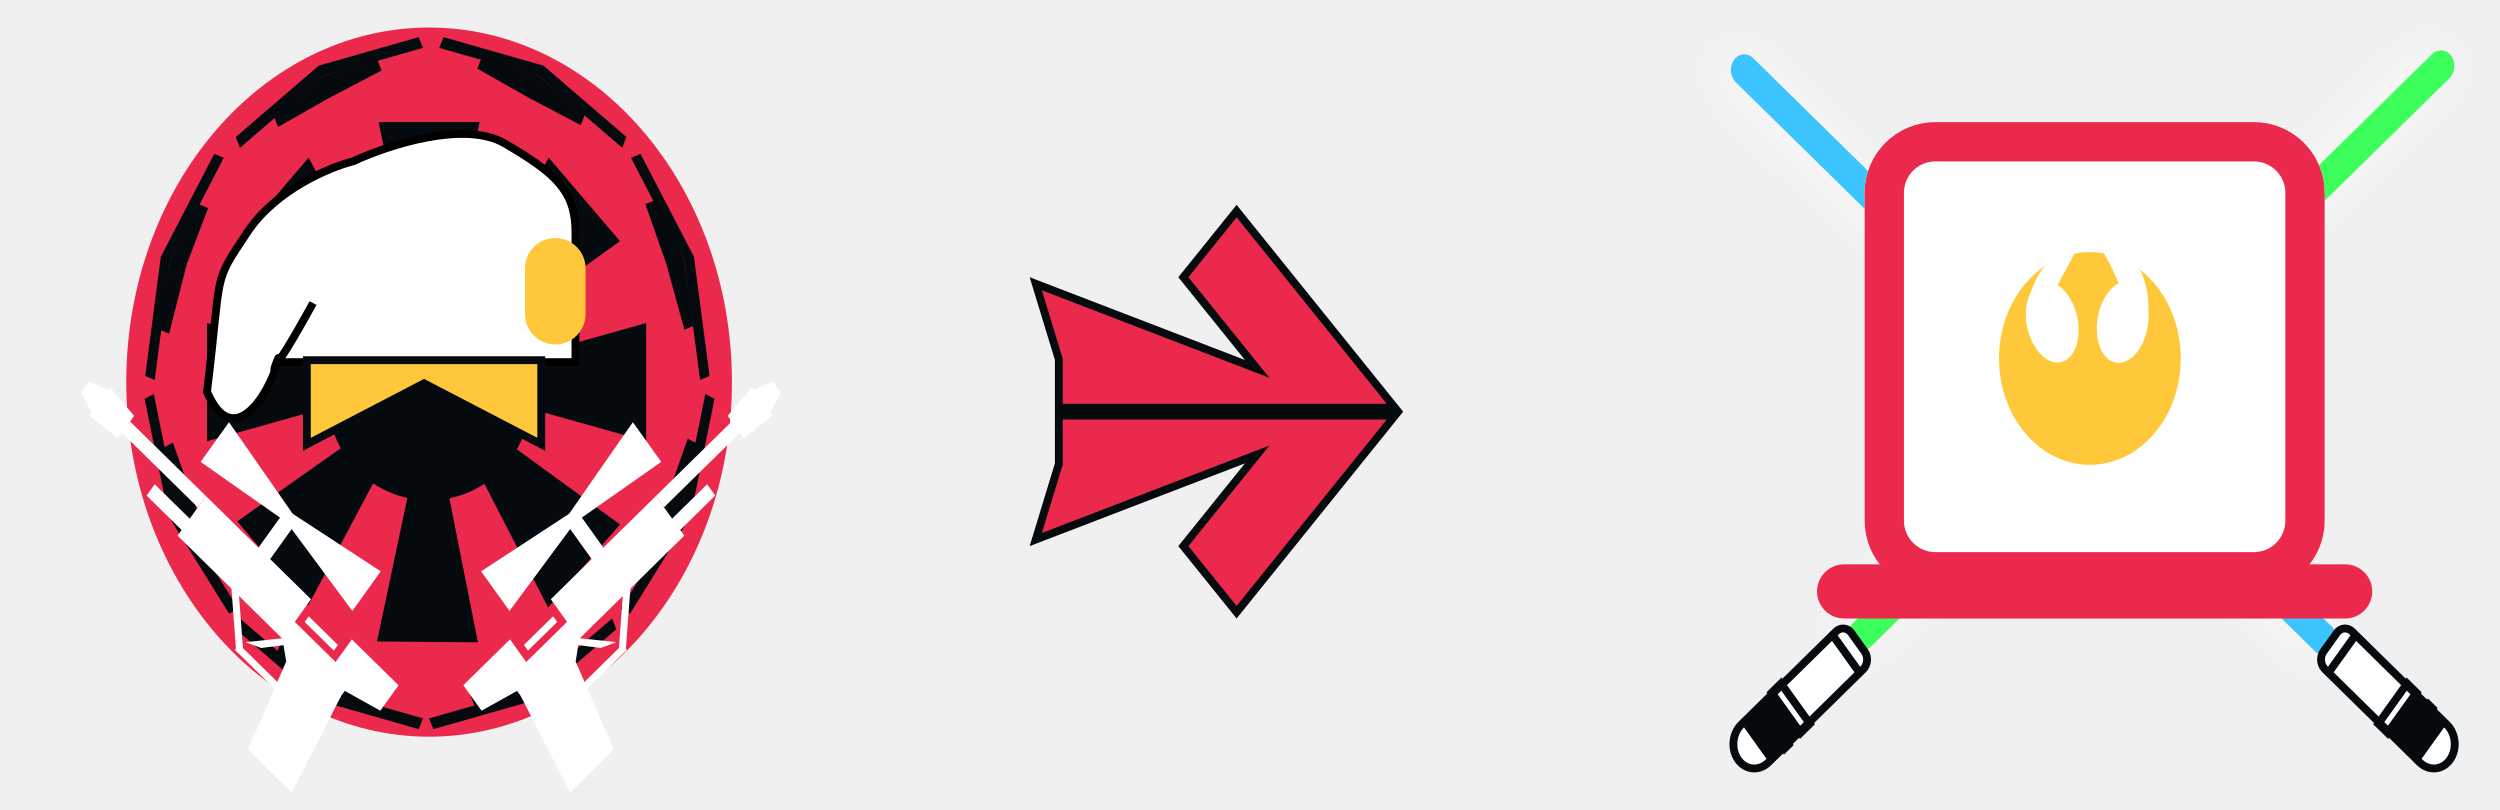
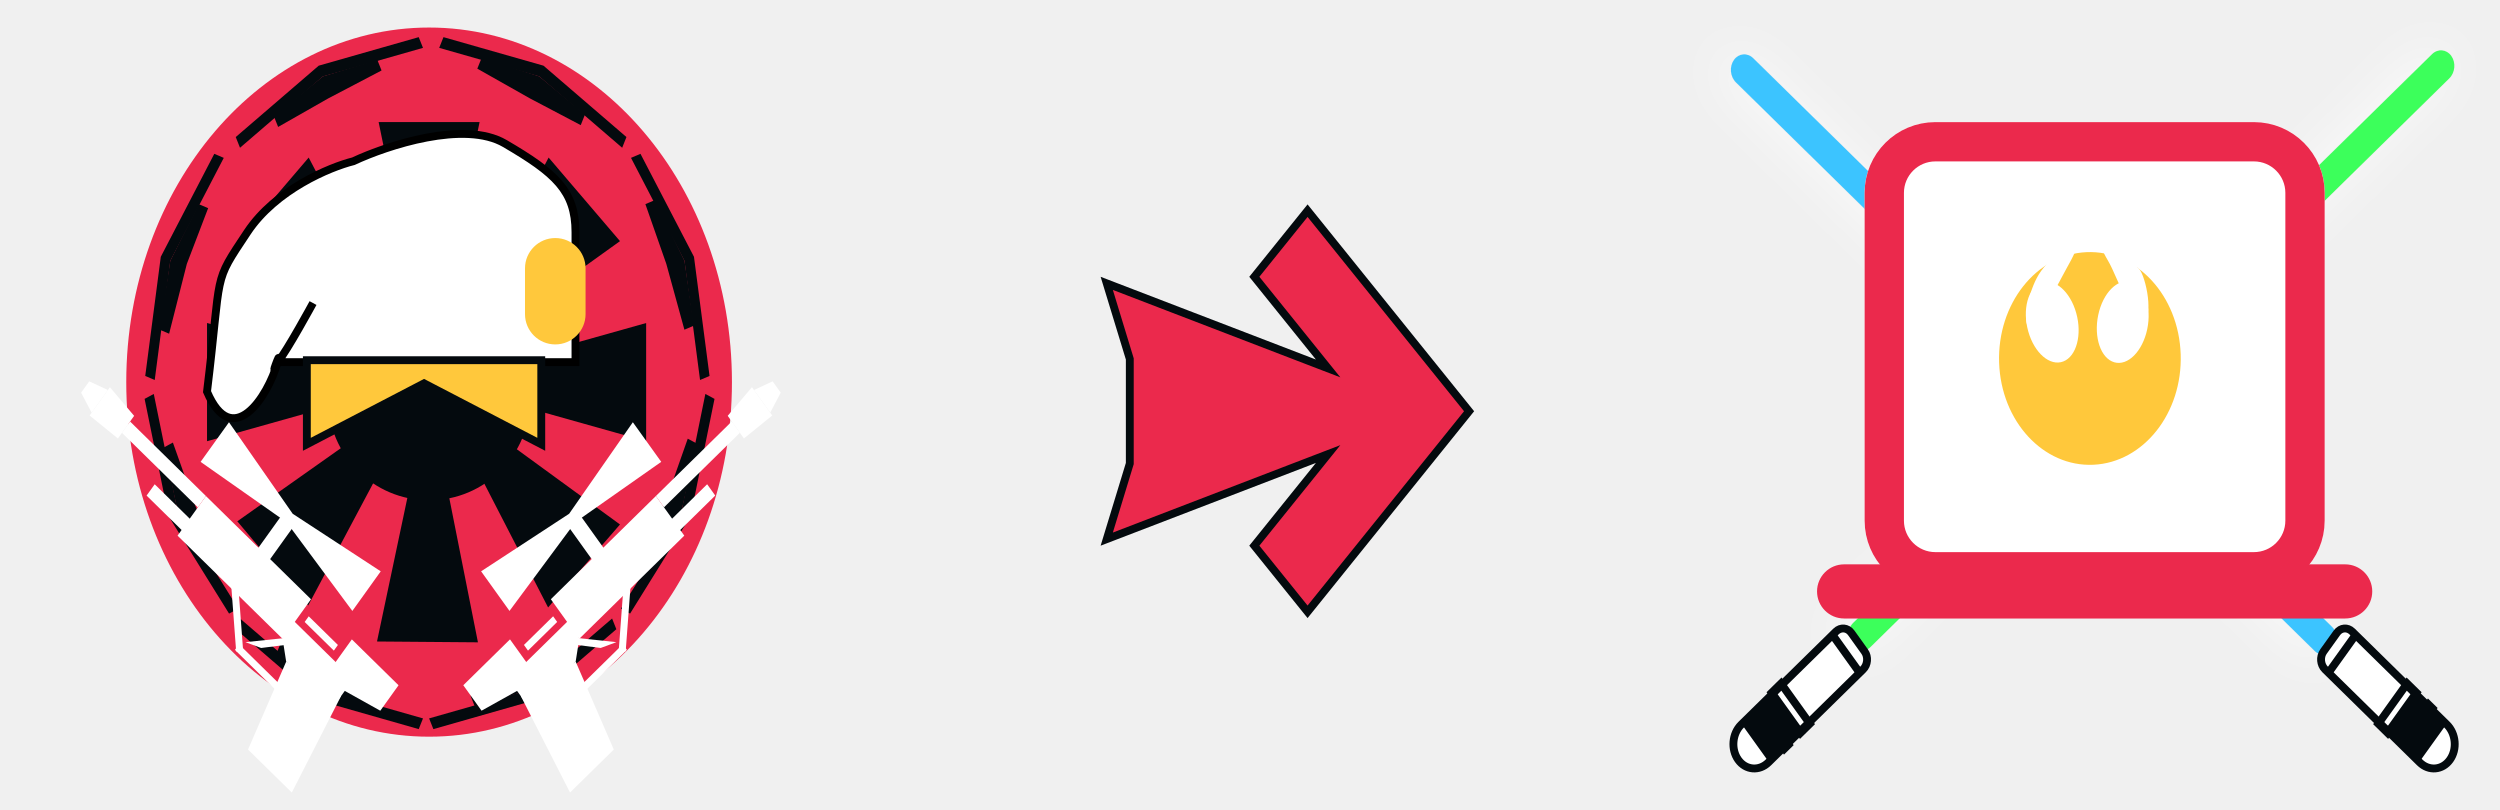
<svg xmlns="http://www.w3.org/2000/svg" width="318" height="103" viewBox="0 0 318 103" fill="none">
  <g filter="url(#filter0_d_35_14)">
    <rect width="106.981" height="3.776" rx="1.888" transform="matrix(-0.713339 0.700819 -0.582519 -0.812817 312.9 8.64087)" fill="#3CFF5B" />
  </g>
-   <path d="M236.986 85.145L224.941 96.979C223.774 98.125 222.056 97.977 221.103 96.647C220.151 95.318 220.324 93.311 221.491 92.165L233.536 80.331C234.127 79.751 234.997 79.826 235.48 80.499L237.182 82.875C237.665 83.548 237.577 84.565 236.986 85.145Z" fill="white" stroke="#040A0E" />
+   <path d="M237.182 82.875C237.665 83.548 237.577 84.565 236.986 85.145L224.941 96.979C223.774 98.125 222.056 97.977 221.103 96.647C220.151 95.318 220.324 93.311 221.491 92.165L233.536 80.331C234.127 79.751 234.997 79.826 235.48 80.499L237.182 82.875Z" fill="white" stroke="#040A0E" />
  <path d="M236.655 85.727L232.99 80.612M225.033 88.865L228.515 93.724M228.006 94.224L224.524 89.365M224.015 89.864L227.498 94.724L226.989 95.224L223.506 90.364M222.998 90.864L226.48 95.723M225.971 96.223L222.489 91.364M221.98 91.864L225.463 96.723M230.211 92.058L226.545 86.943L225.358 88.109L229.024 93.224L230.211 92.058Z" stroke="#040A0E" />
  <g filter="url(#filter1_d_35_14)">
    <rect width="106.981" height="3.776" rx="1.888" transform="matrix(0.713339 0.700819 -0.582519 0.812817 221.663 6.08331)" fill="#3CC4FF" />
  </g>
-   <path d="M299.194 80.331L311.24 92.165C312.406 93.311 312.58 95.318 311.627 96.647C310.675 97.977 308.957 98.125 307.79 96.979L295.745 85.145C295.154 84.564 295.066 83.548 295.548 82.875L297.251 80.499C297.733 79.826 298.603 79.751 299.194 80.331Z" fill="white" stroke="#040A0E" />
+   <path d="M297.251 80.499C297.733 79.826 298.603 79.751 299.194 80.331L311.24 92.165C312.406 93.311 312.58 95.318 311.627 96.647C310.675 97.977 308.957 98.125 307.79 96.979L295.745 85.145C295.154 84.564 295.066 83.548 295.548 82.875L297.251 80.499Z" fill="white" stroke="#040A0E" />
  <path d="M299.741 80.612L296.075 85.727M304.399 93.468L307.881 88.609M308.39 89.109L304.907 93.968M305.416 94.468L308.899 89.609L309.408 90.109L305.925 94.968M306.434 95.468L309.916 90.608M310.425 91.108L306.943 95.968M307.451 96.467L310.934 91.608M306.185 86.943L302.52 92.058L303.707 93.224L307.372 88.109L306.185 86.943Z" stroke="#040A0E" />
  <rect x="237.181" y="15.531" width="58.516" height="59.699" rx="9" fill="white" />
  <rect x="231.128" y="71.785" width="70.622" height="6.888" rx="3.444" fill="#EB294C" />
  <rect x="239.681" y="18.031" width="53.516" height="54.699" rx="6.5" stroke="#EB294C" stroke-width="5" />
  <ellipse cx="11.56" cy="13.528" rx="11.56" ry="13.528" transform="matrix(0.998948 -0.0458477 0.03324 0.999447 253.838 32.6058)" fill="#FFC83B" />
  <ellipse cx="3.268" cy="5.192" rx="3.268" ry="5.192" transform="matrix(0.932975 -0.35994 0.270904 0.962606 256.588 37.1589)" fill="white" />
  <ellipse cx="3.244" cy="5.221" rx="3.244" ry="5.221" transform="matrix(0.961254 0.275664 -0.204761 0.978812 267.961 34.9688)" fill="white" />
  <path d="M271.876 34.037C272.798 34.371 274.001 39.958 272.743 40.768C271.795 41.349 269.407 35.836 268.668 34.184C267.929 32.532 266.978 31.79 267.926 31.209C268.874 30.628 271.44 32.176 271.876 34.037Z" fill="white" />
  <path d="M262.278 35.229C261.55 36.654 258.596 41.87 257.988 41.443C257.379 41.017 257.862 37.688 259.07 35.376C260.413 32.805 263.469 30.959 264.077 31.385C264.102 32.136 263.006 33.804 262.278 35.229Z" fill="white" />
-   <path d="M134.682 52.864L177.437 52.864L157.295 77.876L150.522 69.465L158.744 59.255L159.909 57.808L158.175 58.475L131.75 68.631L134.661 59.087L134.682 59.016L134.682 58.941L134.682 52.864ZM134.661 45.641L131.75 36.097L158.175 46.253L159.909 46.92L158.744 45.473L150.522 35.263L157.295 26.852L167.499 39.523L177.437 51.864L134.682 51.864L134.682 45.787L134.682 45.712L134.661 45.641Z" fill="#EB294C" stroke="#040A0E" />
+   <path d="M167.203 58.42L140.777 68.576L143.688 59.033L143.71 58.962L143.71 58.887L143.71 52.31L143.71 45.732L143.71 45.658L143.688 45.586L140.777 36.043L167.203 46.199L168.937 46.865L167.772 45.419L159.549 35.208L166.323 26.797L176.527 39.468L186.868 52.31L166.323 77.822L159.549 69.411L167.772 59.201L168.937 57.754L167.203 58.42Z" fill="#EB294C" stroke="#040A0E" />
  <ellipse cx="54.582" cy="48.605" rx="38.521" ry="45.102" fill="#EB294C" />
  <rect x="41.742" y="33.572" width="25.681" height="30.068" rx="12.84" fill="#040A0E" />
  <path d="M48.162 15.531H61.002L57.15 34.323H52.014L48.162 15.531Z" fill="#040A0E" />
  <path d="M30.185 30.672L39.265 20.041L47.89 36.518L44.258 40.771L30.185 30.672Z" fill="#040A0E" />
  <path d="M69.784 20.041L78.863 30.672L64.79 40.771L61.158 36.518L69.784 20.041Z" fill="#040A0E" />
  <path d="M60.794 81.704L47.954 81.598L51.92 62.838L57.056 62.88L60.794 81.704Z" fill="#040A0E" />
  <path d="M78.862 66.713L69.718 77.268L61.193 60.719L64.85 56.497L78.862 66.713Z" fill="#040A0E" />
  <path d="M39.2 77.015L30.185 66.31L44.319 56.327L47.925 60.61L39.2 77.015Z" fill="#040A0E" />
  <path d="M82.189 41.089V56.123L66.138 51.612V45.599L82.189 41.089Z" fill="#040A0E" />
  <path d="M26.333 56.123L26.333 41.089L42.384 45.599V51.612L26.333 56.123Z" fill="#040A0E" />
  <path d="M29.986 17.432L40.539 8.354L53.261 4.725L53.804 6.088L41.081 9.716L30.529 18.795L29.986 17.432Z" fill="#040A0E" />
  <path d="M34.835 14.785L41.081 9.716L47.991 7.603L48.533 8.965L41.742 12.524L35.378 16.148L34.835 14.785Z" fill="#040A0E" />
  <path d="M56.409 4.725L69.131 8.354L79.683 17.432L79.141 18.795L68.589 9.716L55.866 6.088L56.409 4.725Z" fill="#040A0E" />
  <path d="M61.258 7.372L68.589 9.716L74.413 14.555L73.87 15.917L67.422 12.524L60.715 8.735L61.258 7.372Z" fill="#040A0E" />
  <path d="M81.469 19.566L88.274 32.665L90.253 47.821L89.046 48.335L87.068 33.179L80.263 20.08L81.469 19.566Z" fill="#040A0E" />
  <path d="M83.299 25.452L87.068 33.179L88.264 41.422L87.057 41.937L84.757 33.572L82.093 25.966L83.299 25.452Z" fill="#040A0E" />
  <path d="M90.887 50.738L87.849 65.651L80.145 78.049L78.979 77.42L86.683 65.022L89.721 50.109L90.887 50.738Z" fill="#040A0E" />
  <path d="M88.649 56.428L86.683 65.022L82.578 71.864L81.411 71.236L84.805 63.397L87.483 55.799L88.649 56.428Z" fill="#040A0E" />
  <path d="M29.137 78.049L21.433 65.651L18.393 50.738L19.56 50.109L22.599 65.022L30.303 77.42L29.137 78.049Z" fill="#040A0E" />
  <path d="M26.898 72.359L22.599 65.022L20.826 56.922L21.992 56.294L24.874 64.408L28.065 71.73L26.898 72.359Z" fill="#040A0E" />
  <path d="M53.261 92.743L40.539 89.115L29.986 80.036L30.529 78.674L41.081 87.752L53.804 91.381L53.261 92.743Z" fill="#040A0E" />
  <path d="M48.412 90.096L41.081 87.752L35.257 82.914L35.8 81.551L42.478 85.562L48.955 88.734L48.412 90.096Z" fill="#040A0E" />
  <path d="M78.399 80.036L67.847 89.115L55.125 92.744L54.582 91.381L67.305 87.752L77.857 78.674L78.399 80.036Z" fill="#040A0E" />
  <path d="M73.55 82.684L67.305 87.752L60.395 89.866L59.853 88.504L66.769 85.091L73.008 81.321L73.55 82.684Z" fill="#040A0E" />
  <path d="M18.474 47.821L20.452 32.665L27.257 19.566L28.464 20.08L21.659 33.179L19.681 48.335L18.474 47.821Z" fill="#040A0E" />
  <path d="M20.304 41.934L21.659 33.179L25.268 25.964L26.475 26.478L23.765 33.572L21.511 42.448L20.304 41.934Z" fill="#040A0E" />
  <path d="M92.565 52.893L95.647 49.251L98.227 52.85L94.628 55.772L92.565 52.893Z" fill="white" />
  <path d="M95.905 49.611L98.277 48.507L99.309 49.947L97.969 52.49L95.905 49.611Z" fill="white" />
  <rect width="18.732" height="6.199" transform="matrix(0.713339 -0.700819 0.582519 0.812817 70.0672 76.2219)" fill="white" />
  <path d="M64.707 86.394L72.873 78.372L73.678 81.26L73.225 84.159L67.286 89.993L64.707 86.394Z" fill="white" />
  <rect width="5.203" height="0.886" transform="matrix(0.713339 -0.700819 0.582519 0.812817 66.6447 82.0377)" fill="white" />
  <rect width="7.285" height="0.886" transform="matrix(0.713339 -0.700819 0.582519 0.812817 74.0303 87.0475)" fill="white" />
  <rect width="7.568" height="0.981" transform="matrix(-0.0798267 1.0713 -0.918637 0.104911 80.1919 74.7437)" fill="white" />
  <path d="M73.337 81.144L78.408 81.682L76.407 82.421L72.929 81.98L73.337 81.144Z" fill="white" />
  <path d="M66.254 88.554L73.225 84.159L78.075 95.34L72.508 100.81L66.254 88.554Z" fill="white" />
  <path d="M58.932 87.162L64.871 81.327L68.482 86.366L61.253 90.401L58.932 87.162Z" fill="white" />
  <rect width="2.081" height="7.97" transform="matrix(0.713339 -0.700819 0.582519 0.812817 72.1686 66.7979)" fill="white" />
  <path d="M61.197 72.671L72.395 65.349L80.498 53.708L84.109 58.747L73.169 66.428L64.808 77.709L61.197 72.671Z" fill="white" />
  <rect width="8.326" height="1.771" transform="matrix(0.713339 -0.700819 0.582519 0.812817 84.0084 67.4317)" fill="white" />
  <rect width="13.529" height="1.771" transform="matrix(0.713339 -0.700819 0.582519 0.812817 83.4297 63.0939)" fill="white" />
  <path d="M17.061 52.895L13.979 49.254L11.399 52.852L14.998 55.775L17.061 52.895Z" fill="white" />
  <path d="M13.72 49.613L11.349 48.51L10.317 49.949L11.657 52.492L13.72 49.613Z" fill="white" />
  <rect width="18.732" height="6.199" transform="matrix(-0.713339 -0.700819 -0.582519 0.812817 39.5586 76.2244)" fill="white" />
  <path d="M44.919 86.397L36.753 78.374L35.948 81.263L36.401 84.161L42.34 89.996L44.919 86.397Z" fill="white" />
  <rect width="5.203" height="0.886" transform="matrix(-0.713339 -0.700819 -0.582519 0.812817 42.9811 82.04)" fill="white" />
  <rect width="7.285" height="0.886" transform="matrix(-0.713339 -0.700819 -0.582519 0.812817 35.5954 87.05)" fill="white" />
  <rect width="7.568" height="0.981" transform="matrix(0.0798266 1.07129 0.918636 0.104911 29.4338 74.7463)" fill="white" />
  <path d="M36.289 81.147L31.218 81.684L33.218 82.423L36.697 81.983L36.289 81.147Z" fill="white" />
  <path d="M43.371 88.556L36.401 84.161L31.55 95.342L37.118 100.812L43.371 88.556Z" fill="white" />
  <path d="M50.694 87.165L44.755 81.33L41.144 86.368L48.373 90.404L50.694 87.165Z" fill="white" />
  <rect width="2.081" height="7.97" transform="matrix(-0.713339 -0.700819 -0.582519 0.812817 37.4572 66.8005)" fill="white" />
  <path d="M48.429 72.673L37.231 65.351L29.127 53.711L25.516 58.749L36.457 66.431L44.818 77.712L48.429 72.673Z" fill="white" />
  <rect width="8.326" height="1.771" transform="matrix(-0.713339 -0.700819 -0.582519 0.812817 25.6174 67.4341)" fill="white" />
  <rect width="13.529" height="1.771" transform="matrix(-0.713339 -0.700819 -0.582519 0.812817 26.196 63.0966)" fill="white" />
  <path d="M26.333 49.824C29.543 57.341 34.037 50.576 35.321 46.066H73.201V29.528C73.201 24.267 70.633 22.011 64.212 18.253C59.076 15.246 49.232 18.503 44.952 20.508C41.956 21.26 35.065 24.116 31.469 29.528C26.975 36.294 28.259 34.039 26.333 49.824Z" fill="white" />
  <path d="M39.816 38.549C39.816 38.549 36.542 44.585 35.321 46.066M35.321 46.066C34.037 50.576 29.543 57.341 26.333 49.824C28.259 34.039 26.975 36.294 31.469 29.528C35.065 24.116 41.956 21.26 44.952 20.508C49.232 18.503 59.076 15.246 64.212 18.253C70.633 22.011 73.201 24.267 73.201 29.528C73.201 33.738 73.201 44.813 73.201 46.066H35.321ZM35.321 46.066C34.037 49.073 35.963 43.811 35.321 46.066Z" stroke="black" />
  <rect x="67.28" y="30.78" width="6.704" height="12.531" rx="3.352" fill="#FFC83C" stroke="#FFC83C" />
  <path d="M53.709 48.88L39.032 56.517V45.814H68.849V56.517L54.171 48.88L53.94 48.76L53.709 48.88Z" fill="#FFC83C" stroke="#040A0E" />
  <defs>
    <filter id="filter0_d_35_14" x="228.095" y="0.403" width="89.098" height="88.38" filterUnits="userSpaceOnUse" color-interpolation-filters="sRGB">
      <feFlood flood-opacity="0" result="BackgroundImageFix" />
      <feColorMatrix in="SourceAlpha" type="matrix" values="0 0 0 0 0 0 0 0 0 0 0 0 0 0 0 0 0 0 127 0" result="hardAlpha" />
      <feOffset dx="-1" />
      <feGaussianBlur stdDeviation="3" />
      <feComposite in2="hardAlpha" operator="out" />
      <feColorMatrix type="matrix" values="0 0 0 0 1 0 0 0 0 1 0 0 0 0 1 0 0 0 0.75 0" />
      <feBlend mode="normal" in2="BackgroundImageFix" result="effect1_dropShadow_35_14" />
      <feBlend mode="normal" in="SourceGraphic" in2="effect1_dropShadow_35_14" result="shape" />
    </filter>
    <filter id="filter1_d_35_14" x="213.171" y="0.915" width="89.098" height="88.38" filterUnits="userSpaceOnUse" color-interpolation-filters="sRGB">
      <feFlood flood-opacity="0" result="BackgroundImageFix" />
      <feColorMatrix in="SourceAlpha" type="matrix" values="0 0 0 0 0 0 0 0 0 0 0 0 0 0 0 0 0 0 127 0" result="hardAlpha" />
      <feOffset dx="-1" />
      <feGaussianBlur stdDeviation="3" />
      <feComposite in2="hardAlpha" operator="out" />
      <feColorMatrix type="matrix" values="0 0 0 0 1 0 0 0 0 1 0 0 0 0 1 0 0 0 0.75 0" />
      <feBlend mode="normal" in2="BackgroundImageFix" result="effect1_dropShadow_35_14" />
      <feBlend mode="normal" in="SourceGraphic" in2="effect1_dropShadow_35_14" result="shape" />
    </filter>
  </defs>
</svg>
